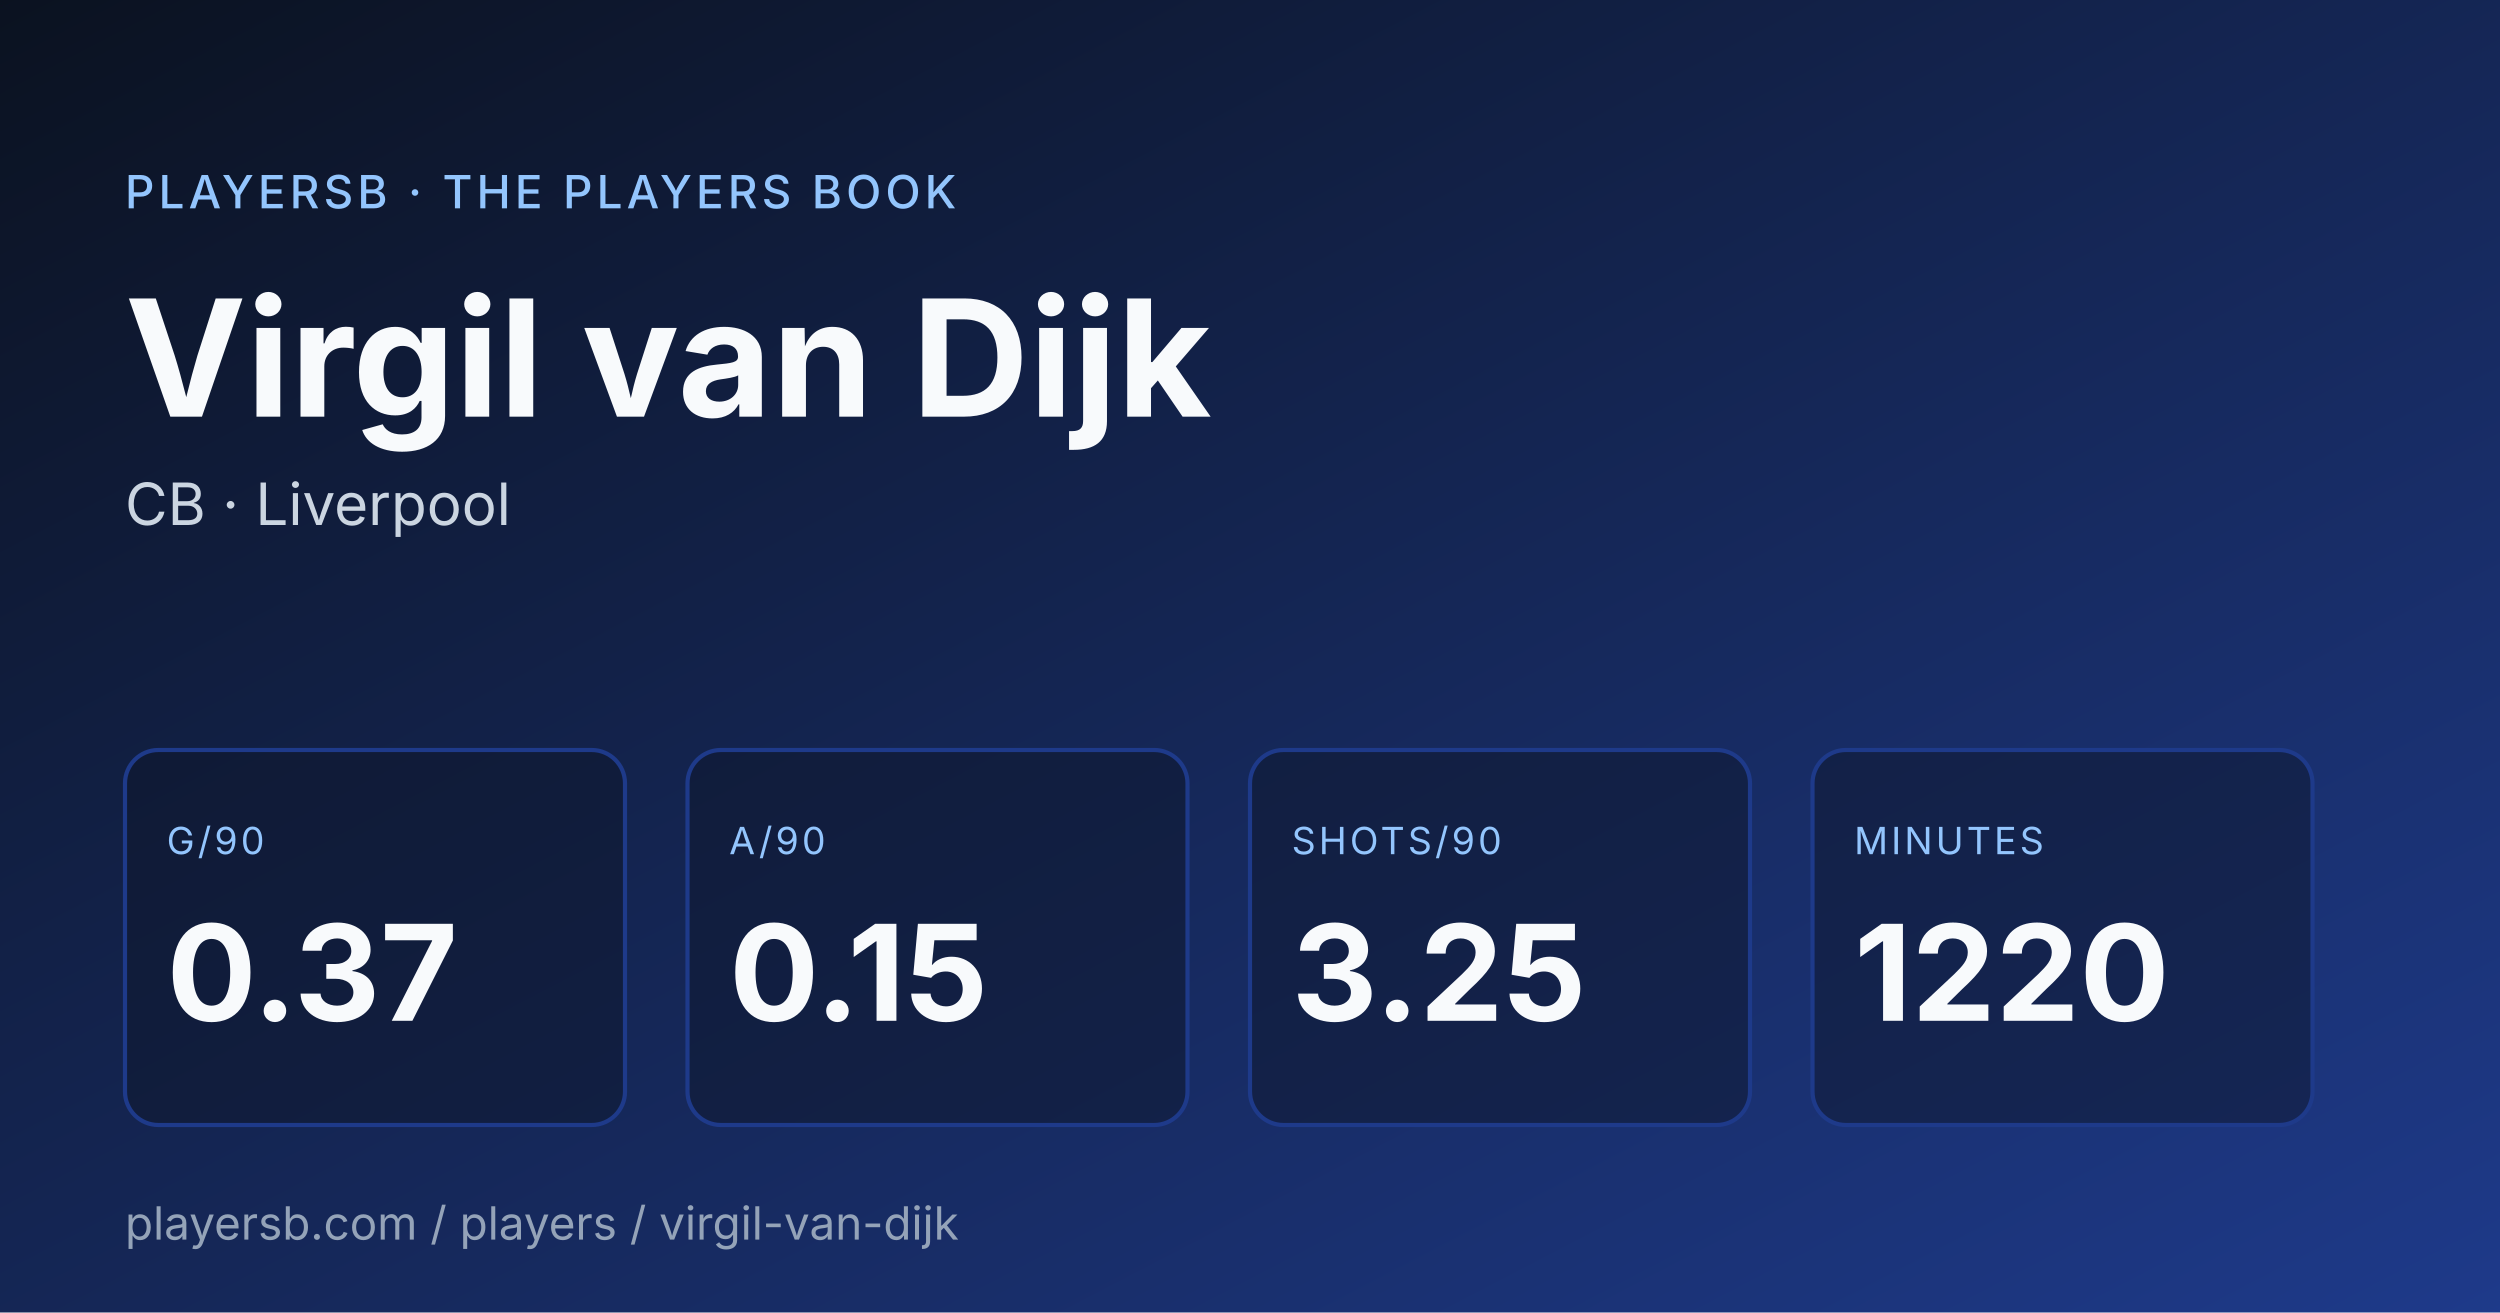
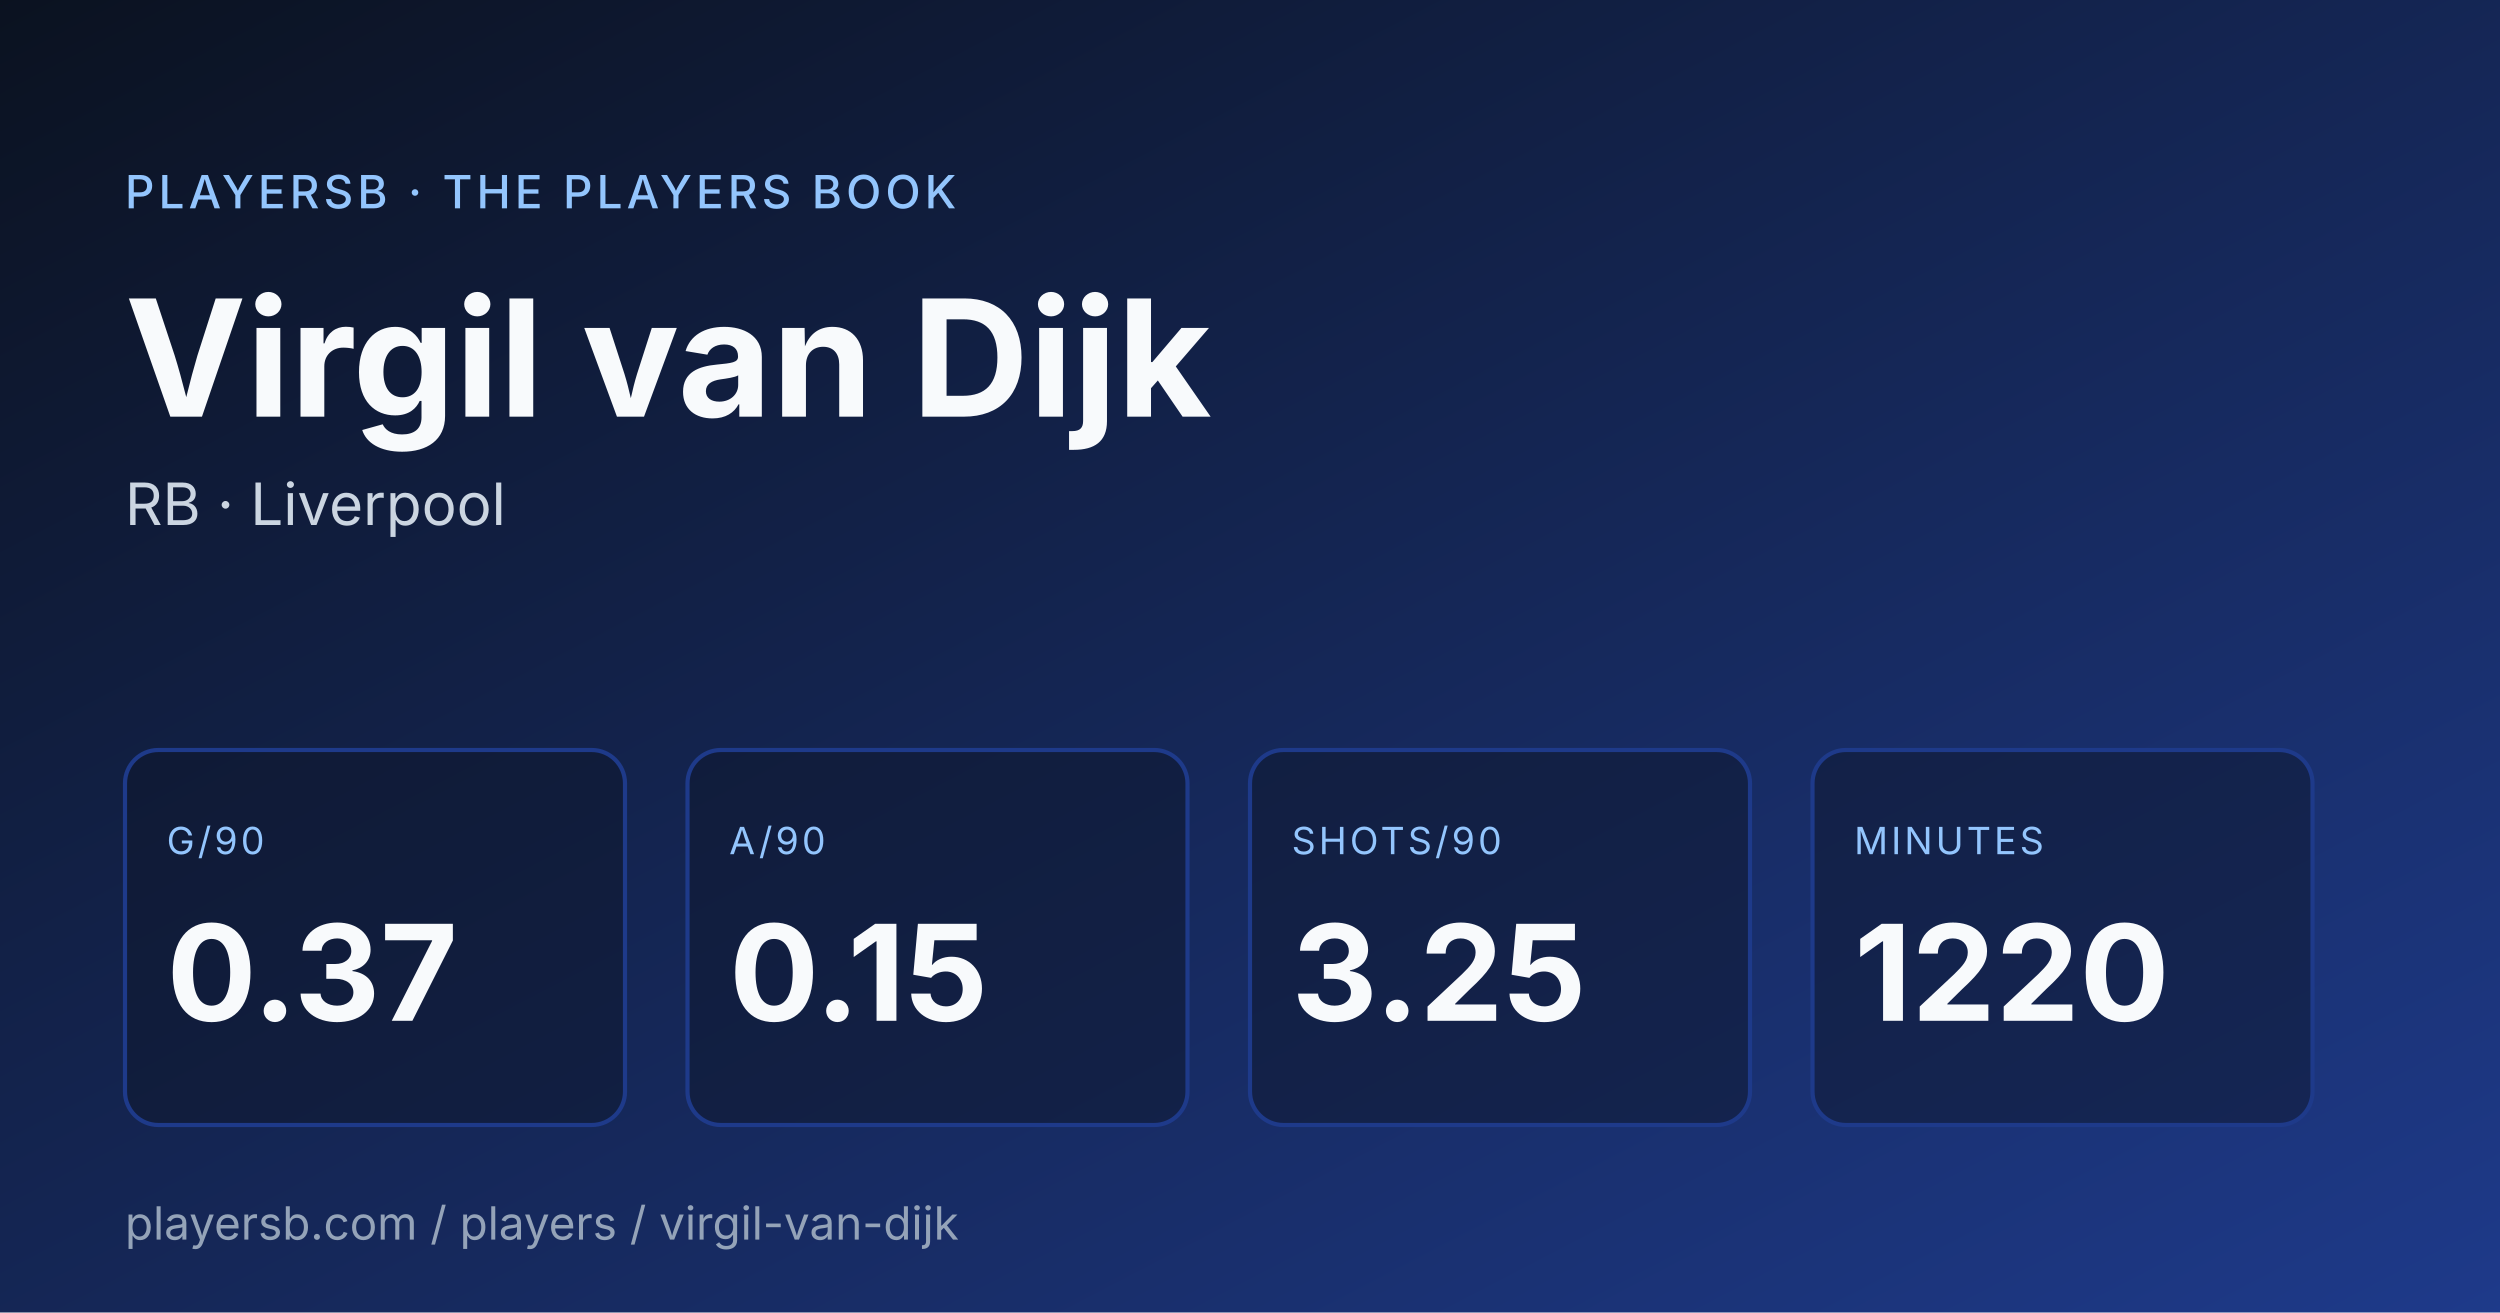
<svg xmlns="http://www.w3.org/2000/svg" width="1200" height="630" viewBox="0 0 1200 630" role="img" aria-label="PlayersB share card for Virgil van Dijk">
  <defs>
    <linearGradient id="bg" x1="0" y1="0" x2="1" y2="1">
      <stop offset="0%" stop-color="#0b1220" />
      <stop offset="100%" stop-color="#1e3a8a" />
    </linearGradient>
  </defs>
  <rect width="1200" height="630" fill="url(#bg)" />
  <g font-family="Inter, system-ui, sans-serif" fill="#f8fafc">
    <text x="60" y="100" font-size="22" font-weight="500" fill="#93c5fd" letter-spacing="2">PLAYERSB · THE PLAYERS BOOK</text>
    <text x="60" y="200" font-size="78" font-weight="700">Virgil van Dijk</text>
-     <text x="60" y="252" font-size="28" fill="#cbd5e1">CB · Liverpool</text>
+     <text x="60" y="252" font-size="28" fill="#cbd5e1">RB · Liverpool</text>
    <g transform="translate(60, 360)">
      <rect width="240" height="180" rx="16" fill="#0f172a" fill-opacity="0.5" stroke="#1e3a8a" stroke-width="2" />
      <text x="20" y="50" font-size="18" fill="#93c5fd" letter-spacing="1.5">G/90</text>
      <text x="20" y="130" font-size="64" font-weight="700">0.37</text>
    </g>
    <g transform="translate(330, 360)">
      <rect width="240" height="180" rx="16" fill="#0f172a" fill-opacity="0.5" stroke="#1e3a8a" stroke-width="2" />
      <text x="20" y="50" font-size="18" fill="#93c5fd" letter-spacing="1.5">A/90</text>
      <text x="20" y="130" font-size="64" font-weight="700">0.15</text>
    </g>
    <g transform="translate(600, 360)">
      <rect width="240" height="180" rx="16" fill="#0f172a" fill-opacity="0.5" stroke="#1e3a8a" stroke-width="2" />
      <text x="20" y="50" font-size="18" fill="#93c5fd" letter-spacing="1.5">SHOTS/90</text>
      <text x="20" y="130" font-size="64" font-weight="700">3.25</text>
    </g>
    <g transform="translate(870, 360)">
      <rect width="240" height="180" rx="16" fill="#0f172a" fill-opacity="0.5" stroke="#1e3a8a" stroke-width="2" />
      <text x="20" y="50" font-size="18" fill="#93c5fd" letter-spacing="1.5">MINUTES</text>
      <text x="20" y="130" font-size="64" font-weight="700">1220</text>
    </g>
    <text x="60" y="595" font-size="22" fill="#94a3b8">playersb.com / players / virgil-van-dijk</text>
  </g>
</svg>
